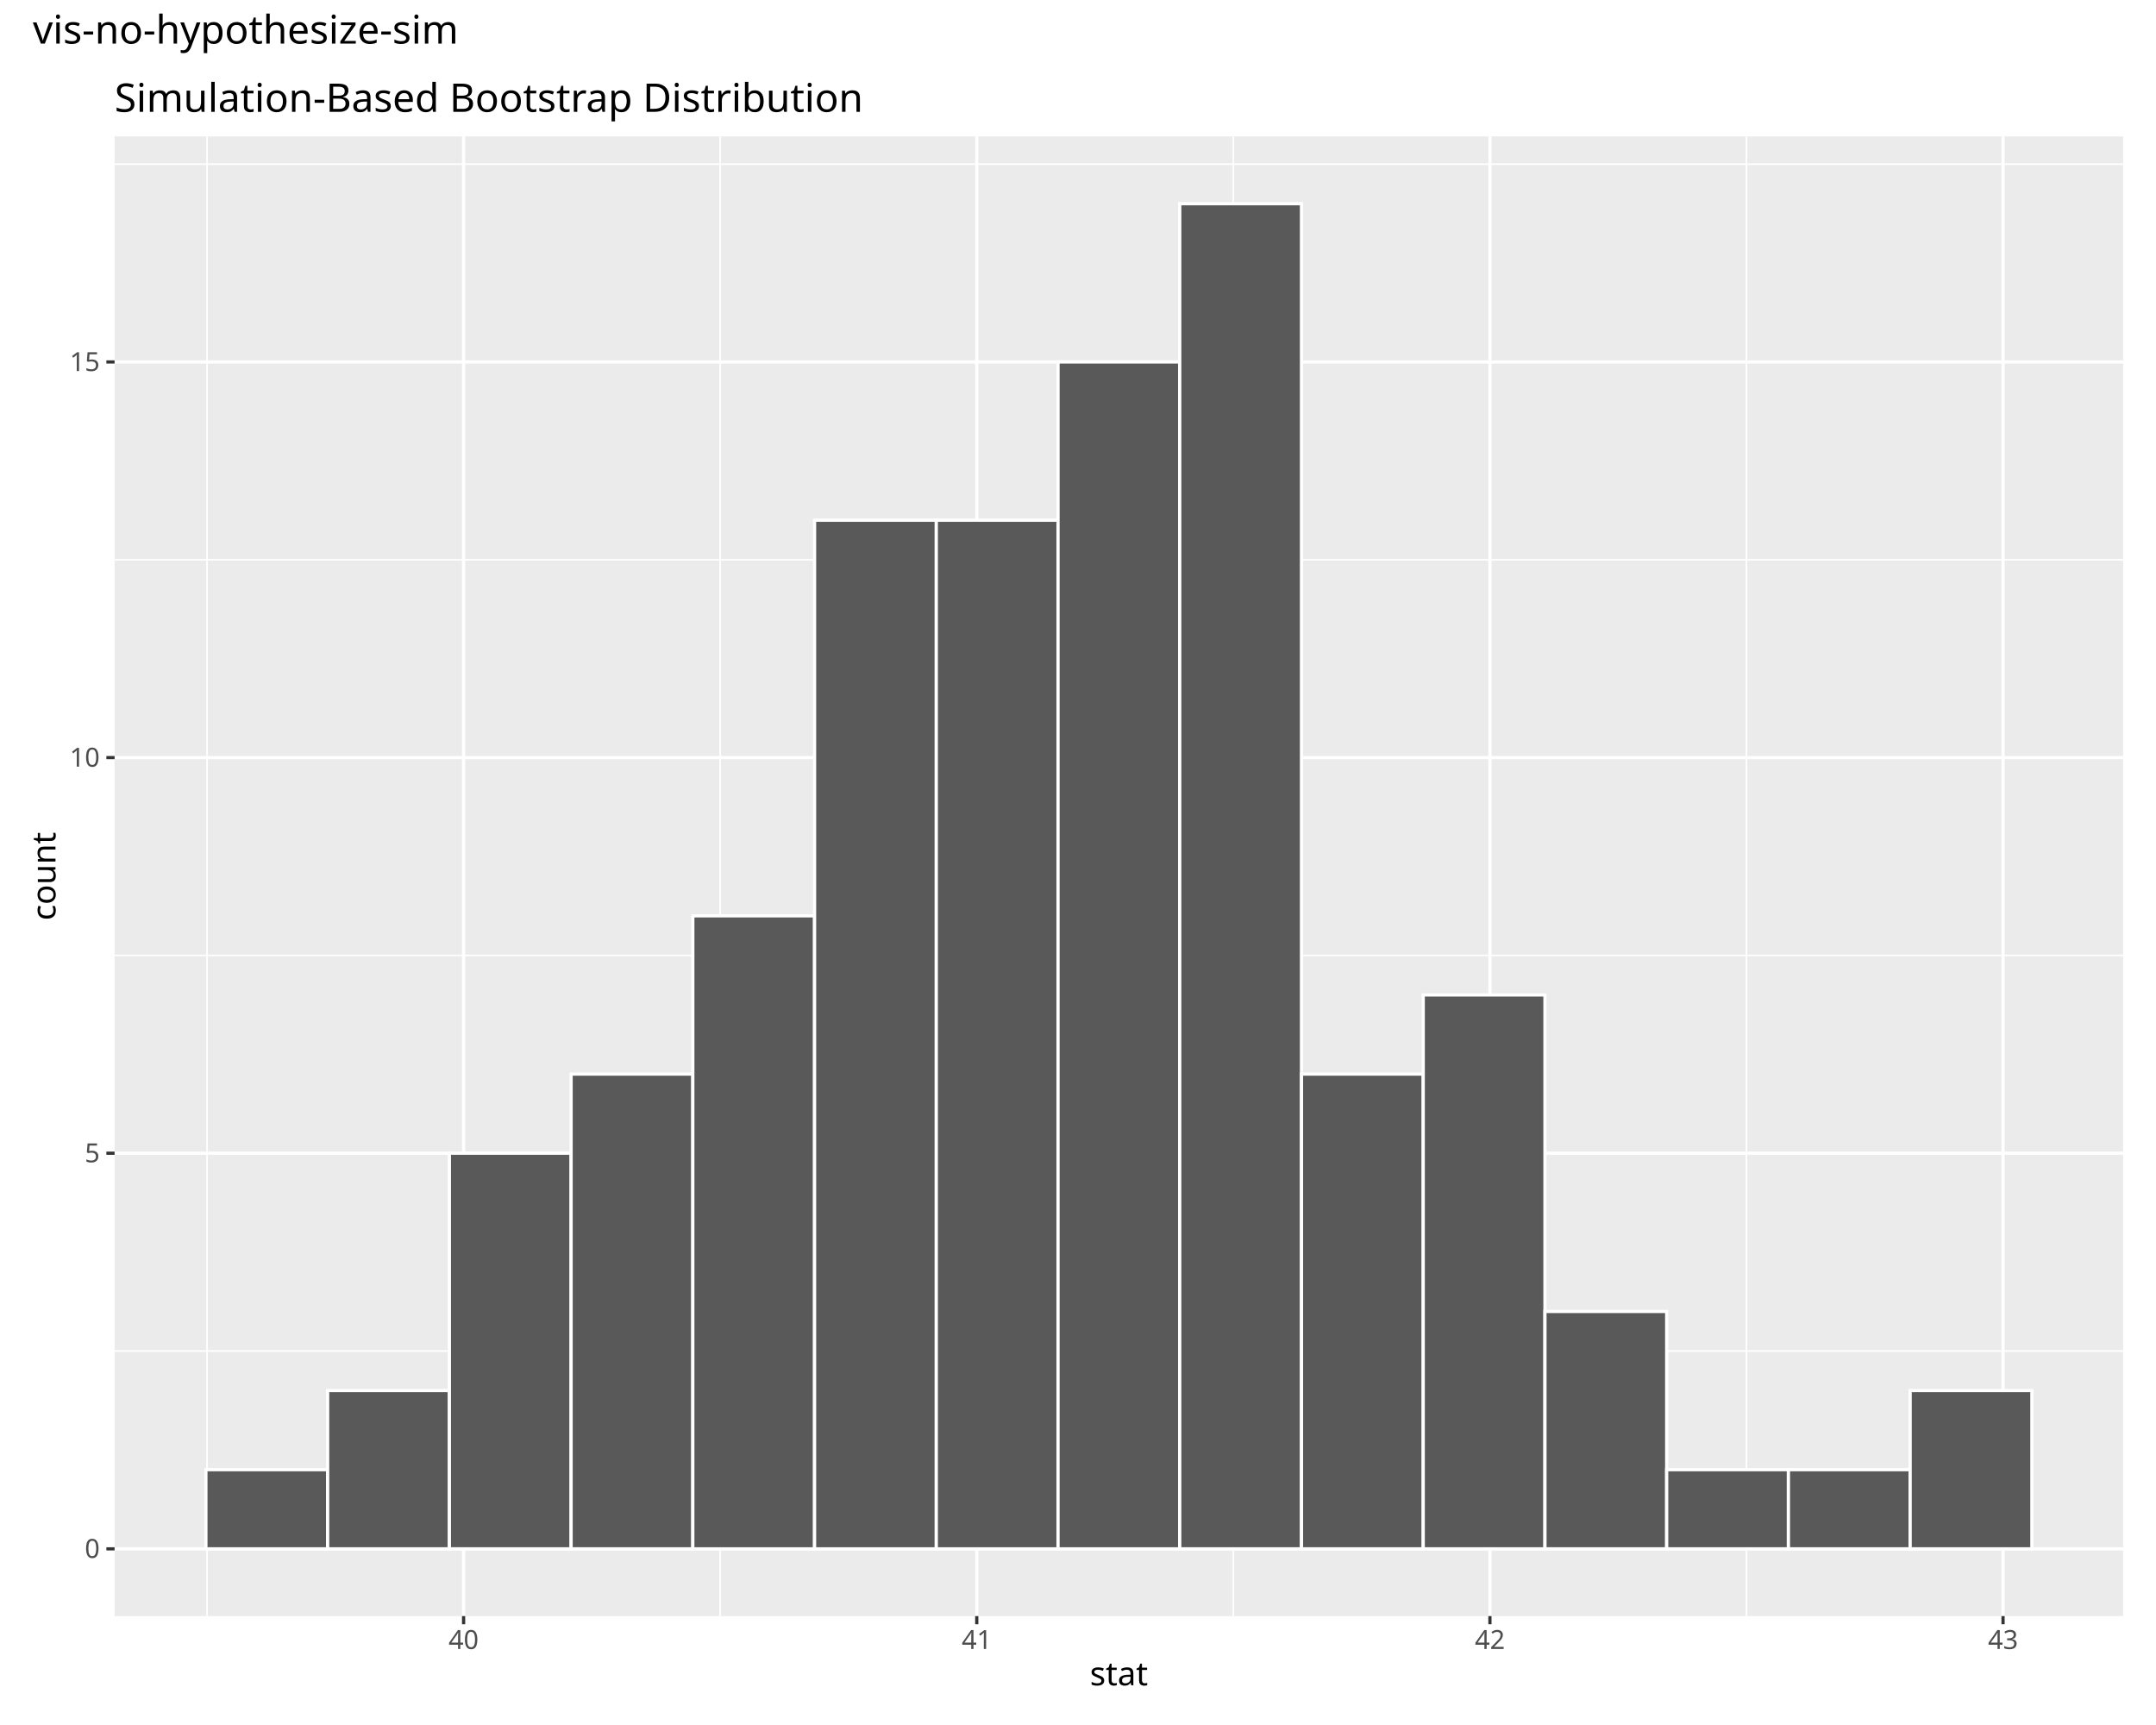
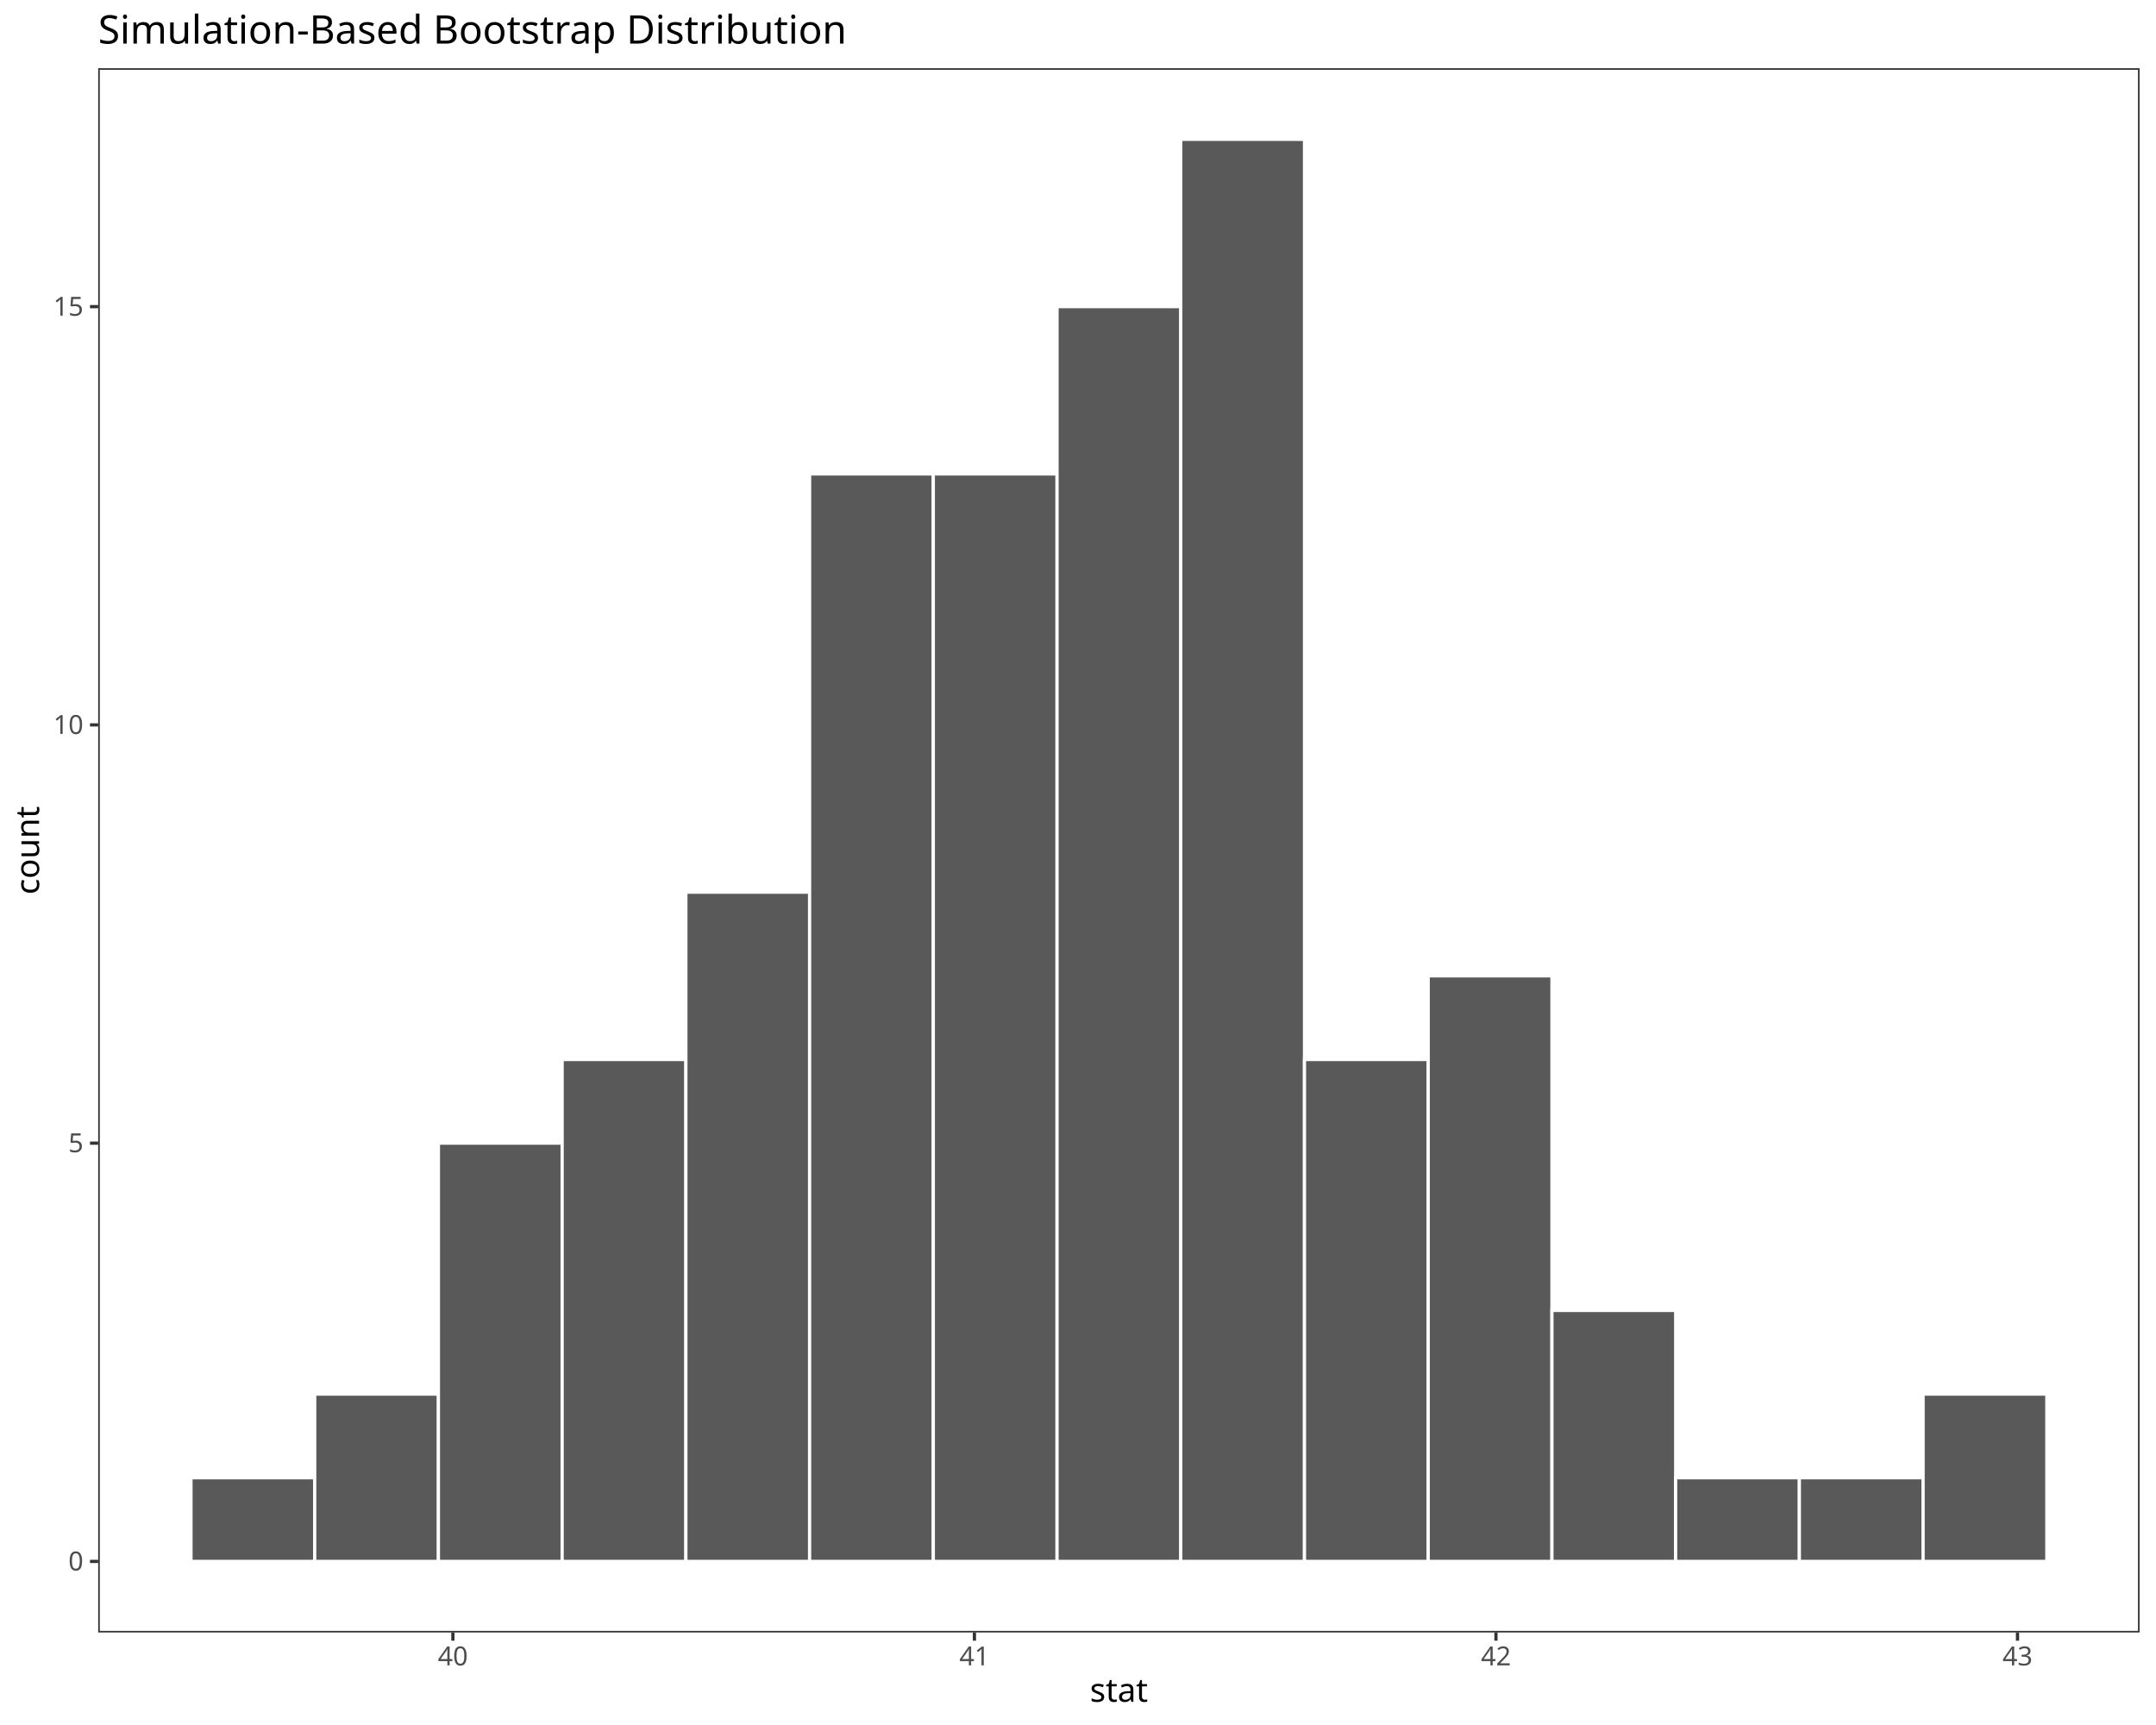
<svg xmlns="http://www.w3.org/2000/svg" class="svglite" data-engine-version="2.0" width="720.00pt" height="576.00pt" viewBox="0 0 720.00 576.00">
  <defs>
    <style type="text/css">
    .svglite line, .svglite polyline, .svglite polygon, .svglite path, .svglite rect, .svglite circle {
      fill: none;
      stroke: #000000;
      stroke-linecap: round;
      stroke-linejoin: round;
      stroke-miterlimit: 10.00;
    }
  </style>
  </defs>
  <rect width="100%" height="100%" style="stroke: none; fill: #FFFFFF;" />
  <defs>
    <clipPath id="cpMC4wMHw3MjAuMDB8MC4wMHw1NzYuMDA=">
      <rect x="0.00" y="0.00" width="720.00" height="576.00" />
    </clipPath>
  </defs>
  <g clip-path="url(#cpMC4wMHw3MjAuMDB8MC4wMHw1NzYuMDA=)">
    <rect x="0.00" y="0.00" width="720.00" height="576.00" style="stroke-width: 1.07; stroke: #FFFFFF; fill: #FFFFFF;" />
  </g>
  <defs>
-     <clipPath id="cpNS40OHw3MTQuNTJ8MjIuNzh8NTcwLjUy">
-       <rect x="5.48" y="22.78" width="709.04" height="547.74" />
+     <clipPath id="cpMzIuNzl8NzE0LjUyfDIyLjc4fDU0NS4xMQ==">
+       <rect x="32.79" y="22.78" width="681.73" height="522.33" />
    </clipPath>
  </defs>
-   <g clip-path="url(#cpNS40OHw3MTQuNTJ8MjIuNzh8NTcwLjUy)">
-     <rect x="5.48" y="22.78" width="709.04" height="547.74" style="stroke-width: 1.07; stroke: #FFFFFF; fill: #FFFFFF;" />
+   <g clip-path="url(#cpMzIuNzl8NzE0LjUyfDIyLjc4fDU0NS4xMQ==)">
+     <rect x="32.79" y="22.78" width="681.73" height="522.33" style="stroke-width: 1.07; stroke: none; fill: #FFFFFF;" />
+     <rect x="63.78" y="493.44" width="41.32" height="27.93" style="stroke-width: 1.07; stroke: #FFFFFF; stroke-linecap: square; stroke-linejoin: miter; fill: #595959;" />
+     <rect x="105.10" y="465.51" width="41.32" height="55.86" style="stroke-width: 1.07; stroke: #FFFFFF; stroke-linecap: square; stroke-linejoin: miter; fill: #595959;" />
+     <rect x="146.41" y="381.71" width="41.32" height="139.66" style="stroke-width: 1.07; stroke: #FFFFFF; stroke-linecap: square; stroke-linejoin: miter; fill: #595959;" />
+     <rect x="187.73" y="353.78" width="41.32" height="167.59" style="stroke-width: 1.07; stroke: #FFFFFF; stroke-linecap: square; stroke-linejoin: miter; fill: #595959;" />
+     <rect x="229.05" y="297.91" width="41.32" height="223.46" style="stroke-width: 1.07; stroke: #FFFFFF; stroke-linecap: square; stroke-linejoin: miter; fill: #595959;" />
+     <rect x="270.37" y="158.25" width="41.32" height="363.12" style="stroke-width: 1.07; stroke: #FFFFFF; stroke-linecap: square; stroke-linejoin: miter; fill: #595959;" />
+     <rect x="311.68" y="158.25" width="41.32" height="363.12" style="stroke-width: 1.07; stroke: #FFFFFF; stroke-linecap: square; stroke-linejoin: miter; fill: #595959;" />
+     <rect x="353.00" y="102.39" width="41.32" height="418.98" style="stroke-width: 1.07; stroke: #FFFFFF; stroke-linecap: square; stroke-linejoin: miter; fill: #595959;" />
+     <rect x="394.32" y="46.53" width="41.32" height="474.84" style="stroke-width: 1.07; stroke: #FFFFFF; stroke-linecap: square; stroke-linejoin: miter; fill: #595959;" />
+     <rect x="435.63" y="353.78" width="41.32" height="167.59" style="stroke-width: 1.07; stroke: #FFFFFF; stroke-linecap: square; stroke-linejoin: miter; fill: #595959;" />
+     <rect x="476.95" y="325.85" width="41.32" height="195.52" style="stroke-width: 1.07; stroke: #FFFFFF; stroke-linecap: square; stroke-linejoin: miter; fill: #595959;" />
+     <rect x="518.27" y="437.57" width="41.32" height="83.80" style="stroke-width: 1.07; stroke: #FFFFFF; stroke-linecap: square; stroke-linejoin: miter; fill: #595959;" />
+     <rect x="559.58" y="493.44" width="41.32" height="27.93" style="stroke-width: 1.07; stroke: #FFFFFF; stroke-linecap: square; stroke-linejoin: miter; fill: #595959;" />
+     <rect x="600.90" y="493.44" width="41.32" height="27.93" style="stroke-width: 1.07; stroke: #FFFFFF; stroke-linecap: square; stroke-linejoin: miter; fill: #595959;" />
+     <rect x="642.22" y="465.51" width="41.32" height="55.86" style="stroke-width: 1.07; stroke: #FFFFFF; stroke-linecap: square; stroke-linejoin: miter; fill: #595959;" />
+     <rect x="32.79" y="22.78" width="681.73" height="522.33" style="stroke-width: 1.07; stroke: #333333;" />
  </g>
  <g clip-path="url(#cpMC4wMHw3MjAuMDB8MC4wMHw1NzYuMDA=)">
- </g>
-   <defs>
-     <clipPath id="cpMzguMjd8NzA5LjA0fDQ1LjU3fDUzOS42Mw==">
-       <rect x="38.27" y="45.57" width="670.77" height="494.07" />
-     </clipPath>
-   </defs>
-   <g clip-path="url(#cpMzguMjd8NzA5LjA0fDQ1LjU3fDUzOS42Mw==)">
-     <rect x="38.27" y="45.57" width="670.77" height="494.07" style="stroke-width: 1.07; stroke: none; fill: #EBEBEB;" />
-     <polyline points="38.27,451.12 709.04,451.12 " style="stroke-width: 0.53; stroke: #FFFFFF; stroke-linecap: butt;" />
-     <polyline points="38.27,319.02 709.04,319.02 " style="stroke-width: 0.53; stroke: #FFFFFF; stroke-linecap: butt;" />
-     <polyline points="38.27,186.92 709.04,186.92 " style="stroke-width: 0.53; stroke: #FFFFFF; stroke-linecap: butt;" />
-     <polyline points="38.27,54.81 709.04,54.81 " style="stroke-width: 0.53; stroke: #FFFFFF; stroke-linecap: butt;" />
-     <polyline points="69.14,539.63 69.14,45.57 " style="stroke-width: 0.53; stroke: #FFFFFF; stroke-linecap: butt;" />
-     <polyline points="240.50,539.63 240.50,45.57 " style="stroke-width: 0.53; stroke: #FFFFFF; stroke-linecap: butt;" />
-     <polyline points="411.87,539.63 411.87,45.57 " style="stroke-width: 0.53; stroke: #FFFFFF; stroke-linecap: butt;" />
-     <polyline points="583.24,539.63 583.24,45.57 " style="stroke-width: 0.53; stroke: #FFFFFF; stroke-linecap: butt;" />
-     <polyline points="38.27,517.18 709.04,517.18 " style="stroke-width: 1.07; stroke: #FFFFFF; stroke-linecap: butt;" />
-     <polyline points="38.27,385.07 709.04,385.07 " style="stroke-width: 1.07; stroke: #FFFFFF; stroke-linecap: butt;" />
-     <polyline points="38.27,252.97 709.04,252.97 " style="stroke-width: 1.07; stroke: #FFFFFF; stroke-linecap: butt;" />
-     <polyline points="38.27,120.87 709.04,120.87 " style="stroke-width: 1.07; stroke: #FFFFFF; stroke-linecap: butt;" />
-     <polyline points="154.82,539.63 154.82,45.57 " style="stroke-width: 1.07; stroke: #FFFFFF; stroke-linecap: butt;" />
-     <polyline points="326.19,539.63 326.19,45.57 " style="stroke-width: 1.07; stroke: #FFFFFF; stroke-linecap: butt;" />
-     <polyline points="497.56,539.63 497.56,45.57 " style="stroke-width: 1.07; stroke: #FFFFFF; stroke-linecap: butt;" />
-     <polyline points="668.92,539.63 668.92,45.57 " style="stroke-width: 1.07; stroke: #FFFFFF; stroke-linecap: butt;" />
-     <rect x="68.76" y="490.75" width="40.65" height="26.42" style="stroke-width: 1.07; stroke: #FFFFFF; stroke-linecap: square; stroke-linejoin: miter; fill: #595959;" />
-     <rect x="109.42" y="464.33" width="40.65" height="52.84" style="stroke-width: 1.07; stroke: #FFFFFF; stroke-linecap: square; stroke-linejoin: miter; fill: #595959;" />
-     <rect x="150.07" y="385.07" width="40.65" height="132.10" style="stroke-width: 1.07; stroke: #FFFFFF; stroke-linecap: square; stroke-linejoin: miter; fill: #595959;" />
-     <rect x="190.72" y="358.65" width="40.65" height="158.52" style="stroke-width: 1.07; stroke: #FFFFFF; stroke-linecap: square; stroke-linejoin: miter; fill: #595959;" />
-     <rect x="231.37" y="305.81" width="40.65" height="211.37" style="stroke-width: 1.07; stroke: #FFFFFF; stroke-linecap: square; stroke-linejoin: miter; fill: #595959;" />
-     <rect x="272.03" y="173.71" width="40.65" height="343.47" style="stroke-width: 1.07; stroke: #FFFFFF; stroke-linecap: square; stroke-linejoin: miter; fill: #595959;" />
-     <rect x="312.68" y="173.71" width="40.65" height="343.47" style="stroke-width: 1.07; stroke: #FFFFFF; stroke-linecap: square; stroke-linejoin: miter; fill: #595959;" />
-     <rect x="353.33" y="120.87" width="40.65" height="396.31" style="stroke-width: 1.07; stroke: #FFFFFF; stroke-linecap: square; stroke-linejoin: miter; fill: #595959;" />
-     <rect x="393.98" y="68.02" width="40.65" height="449.15" style="stroke-width: 1.07; stroke: #FFFFFF; stroke-linecap: square; stroke-linejoin: miter; fill: #595959;" />
-     <rect x="434.64" y="358.65" width="40.65" height="158.52" style="stroke-width: 1.07; stroke: #FFFFFF; stroke-linecap: square; stroke-linejoin: miter; fill: #595959;" />
-     <rect x="475.29" y="332.23" width="40.65" height="184.94" style="stroke-width: 1.07; stroke: #FFFFFF; stroke-linecap: square; stroke-linejoin: miter; fill: #595959;" />
-     <rect x="515.94" y="437.91" width="40.65" height="79.26" style="stroke-width: 1.07; stroke: #FFFFFF; stroke-linecap: square; stroke-linejoin: miter; fill: #595959;" />
-     <rect x="556.59" y="490.75" width="40.65" height="26.42" style="stroke-width: 1.07; stroke: #FFFFFF; stroke-linecap: square; stroke-linejoin: miter; fill: #595959;" />
-     <rect x="597.25" y="490.75" width="40.65" height="26.42" style="stroke-width: 1.07; stroke: #FFFFFF; stroke-linecap: square; stroke-linejoin: miter; fill: #595959;" />
-     <rect x="637.90" y="464.33" width="40.65" height="52.84" style="stroke-width: 1.07; stroke: #FFFFFF; stroke-linecap: square; stroke-linejoin: miter; fill: #595959;" />
-   </g>
-   <g clip-path="url(#cpMC4wMHw3MjAuMDB8MC4wMHw1NzYuMDA=)">
-     <text x="33.34" y="520.20" text-anchor="end" style="font-size: 8.80px; fill: #4D4D4D; font-family: sans;" textLength="4.89px" lengthAdjust="spacingAndGlyphs">0</text>
-     <text x="33.34" y="388.10" text-anchor="end" style="font-size: 8.80px; fill: #4D4D4D; font-family: sans;" textLength="4.89px" lengthAdjust="spacingAndGlyphs">5</text>
-     <text x="33.34" y="256.00" text-anchor="end" style="font-size: 8.80px; fill: #4D4D4D; font-family: sans;" textLength="9.79px" lengthAdjust="spacingAndGlyphs">10</text>
-     <text x="33.34" y="123.89" text-anchor="end" style="font-size: 8.80px; fill: #4D4D4D; font-family: sans;" textLength="9.79px" lengthAdjust="spacingAndGlyphs">15</text>
-     <polyline points="35.53,517.18 38.27,517.18 " style="stroke-width: 1.07; stroke: #333333; stroke-linecap: butt;" />
-     <polyline points="35.53,385.07 38.27,385.07 " style="stroke-width: 1.07; stroke: #333333; stroke-linecap: butt;" />
-     <polyline points="35.53,252.97 38.27,252.97 " style="stroke-width: 1.07; stroke: #333333; stroke-linecap: butt;" />
-     <polyline points="35.53,120.87 38.27,120.87 " style="stroke-width: 1.07; stroke: #333333; stroke-linecap: butt;" />
-     <polyline points="154.82,542.37 154.82,539.63 " style="stroke-width: 1.07; stroke: #333333; stroke-linecap: butt;" />
-     <polyline points="326.19,542.37 326.19,539.63 " style="stroke-width: 1.07; stroke: #333333; stroke-linecap: butt;" />
-     <polyline points="497.56,542.37 497.56,539.63 " style="stroke-width: 1.07; stroke: #333333; stroke-linecap: butt;" />
-     <polyline points="668.92,542.37 668.92,539.63 " style="stroke-width: 1.07; stroke: #333333; stroke-linecap: butt;" />
-     <text x="154.82" y="550.62" text-anchor="middle" style="font-size: 8.80px; fill: #4D4D4D; font-family: sans;" textLength="9.79px" lengthAdjust="spacingAndGlyphs">40</text>
-     <text x="326.19" y="550.62" text-anchor="middle" style="font-size: 8.80px; fill: #4D4D4D; font-family: sans;" textLength="9.79px" lengthAdjust="spacingAndGlyphs">41</text>
-     <text x="497.56" y="550.62" text-anchor="middle" style="font-size: 8.80px; fill: #4D4D4D; font-family: sans;" textLength="9.79px" lengthAdjust="spacingAndGlyphs">42</text>
-     <text x="668.92" y="550.62" text-anchor="middle" style="font-size: 8.80px; fill: #4D4D4D; font-family: sans;" textLength="9.79px" lengthAdjust="spacingAndGlyphs">43</text>
-     <text x="373.66" y="562.76" text-anchor="middle" style="font-size: 11.00px; font-family: sans;" textLength="17.73px" lengthAdjust="spacingAndGlyphs">stat</text>
-     <text transform="translate(18.53,292.60) rotate(-90)" text-anchor="middle" style="font-size: 11.00px; font-family: sans;" textLength="26.91px" lengthAdjust="spacingAndGlyphs">count</text>
-     <text x="38.27" y="37.35" style="font-size: 13.20px; font-family: sans;" textLength="233.34px" lengthAdjust="spacingAndGlyphs">Simulation-Based Bootstrap Distribution</text>
-     <text x="10.96" y="14.56" style="font-size: 13.20px; font-family: sans;" textLength="135.01px" lengthAdjust="spacingAndGlyphs">vis-no-hypothesize-sim</text>
+     <text x="27.86" y="524.40" text-anchor="end" style="font-size: 8.80px; fill: #4D4D4D; font-family: sans;" textLength="4.89px" lengthAdjust="spacingAndGlyphs">0</text>
+     <text x="27.86" y="384.74" text-anchor="end" style="font-size: 8.80px; fill: #4D4D4D; font-family: sans;" textLength="4.89px" lengthAdjust="spacingAndGlyphs">5</text>
+     <text x="27.86" y="245.08" text-anchor="end" style="font-size: 8.80px; fill: #4D4D4D; font-family: sans;" textLength="9.79px" lengthAdjust="spacingAndGlyphs">10</text>
+     <text x="27.86" y="105.42" text-anchor="end" style="font-size: 8.80px; fill: #4D4D4D; font-family: sans;" textLength="9.79px" lengthAdjust="spacingAndGlyphs">15</text>
+     <polyline points="30.05,521.37 32.79,521.37 " style="stroke-width: 1.07; stroke: #333333; stroke-linecap: butt;" />
+     <polyline points="30.05,381.71 32.79,381.71 " style="stroke-width: 1.07; stroke: #333333; stroke-linecap: butt;" />
+     <polyline points="30.05,242.05 32.79,242.05 " style="stroke-width: 1.07; stroke: #333333; stroke-linecap: butt;" />
+     <polyline points="30.05,102.39 32.79,102.39 " style="stroke-width: 1.07; stroke: #333333; stroke-linecap: butt;" />
+     <polyline points="151.24,547.85 151.24,545.11 " style="stroke-width: 1.07; stroke: #333333; stroke-linecap: butt;" />
+     <polyline points="325.41,547.85 325.41,545.11 " style="stroke-width: 1.07; stroke: #333333; stroke-linecap: butt;" />
+     <polyline points="499.58,547.85 499.58,545.11 " style="stroke-width: 1.07; stroke: #333333; stroke-linecap: butt;" />
+     <polyline points="673.75,547.85 673.75,545.11 " style="stroke-width: 1.07; stroke: #333333; stroke-linecap: butt;" />
+     <text x="151.24" y="556.10" text-anchor="middle" style="font-size: 8.80px; fill: #4D4D4D; font-family: sans;" textLength="9.79px" lengthAdjust="spacingAndGlyphs">40</text>
+     <text x="325.41" y="556.10" text-anchor="middle" style="font-size: 8.80px; fill: #4D4D4D; font-family: sans;" textLength="9.79px" lengthAdjust="spacingAndGlyphs">41</text>
+     <text x="499.58" y="556.10" text-anchor="middle" style="font-size: 8.80px; fill: #4D4D4D; font-family: sans;" textLength="9.79px" lengthAdjust="spacingAndGlyphs">42</text>
+     <text x="673.75" y="556.10" text-anchor="middle" style="font-size: 8.80px; fill: #4D4D4D; font-family: sans;" textLength="9.79px" lengthAdjust="spacingAndGlyphs">43</text>
+     <text x="373.66" y="568.24" text-anchor="middle" style="font-size: 11.00px; font-family: sans;" textLength="17.73px" lengthAdjust="spacingAndGlyphs">stat</text>
+     <text transform="translate(13.05,283.95) rotate(-90)" text-anchor="middle" style="font-size: 11.00px; font-family: sans;" textLength="26.91px" lengthAdjust="spacingAndGlyphs">count</text>
+     <text x="32.79" y="14.56" style="font-size: 13.20px; font-family: sans;" textLength="233.34px" lengthAdjust="spacingAndGlyphs">Simulation-Based Bootstrap Distribution</text>
  </g>
</svg>
